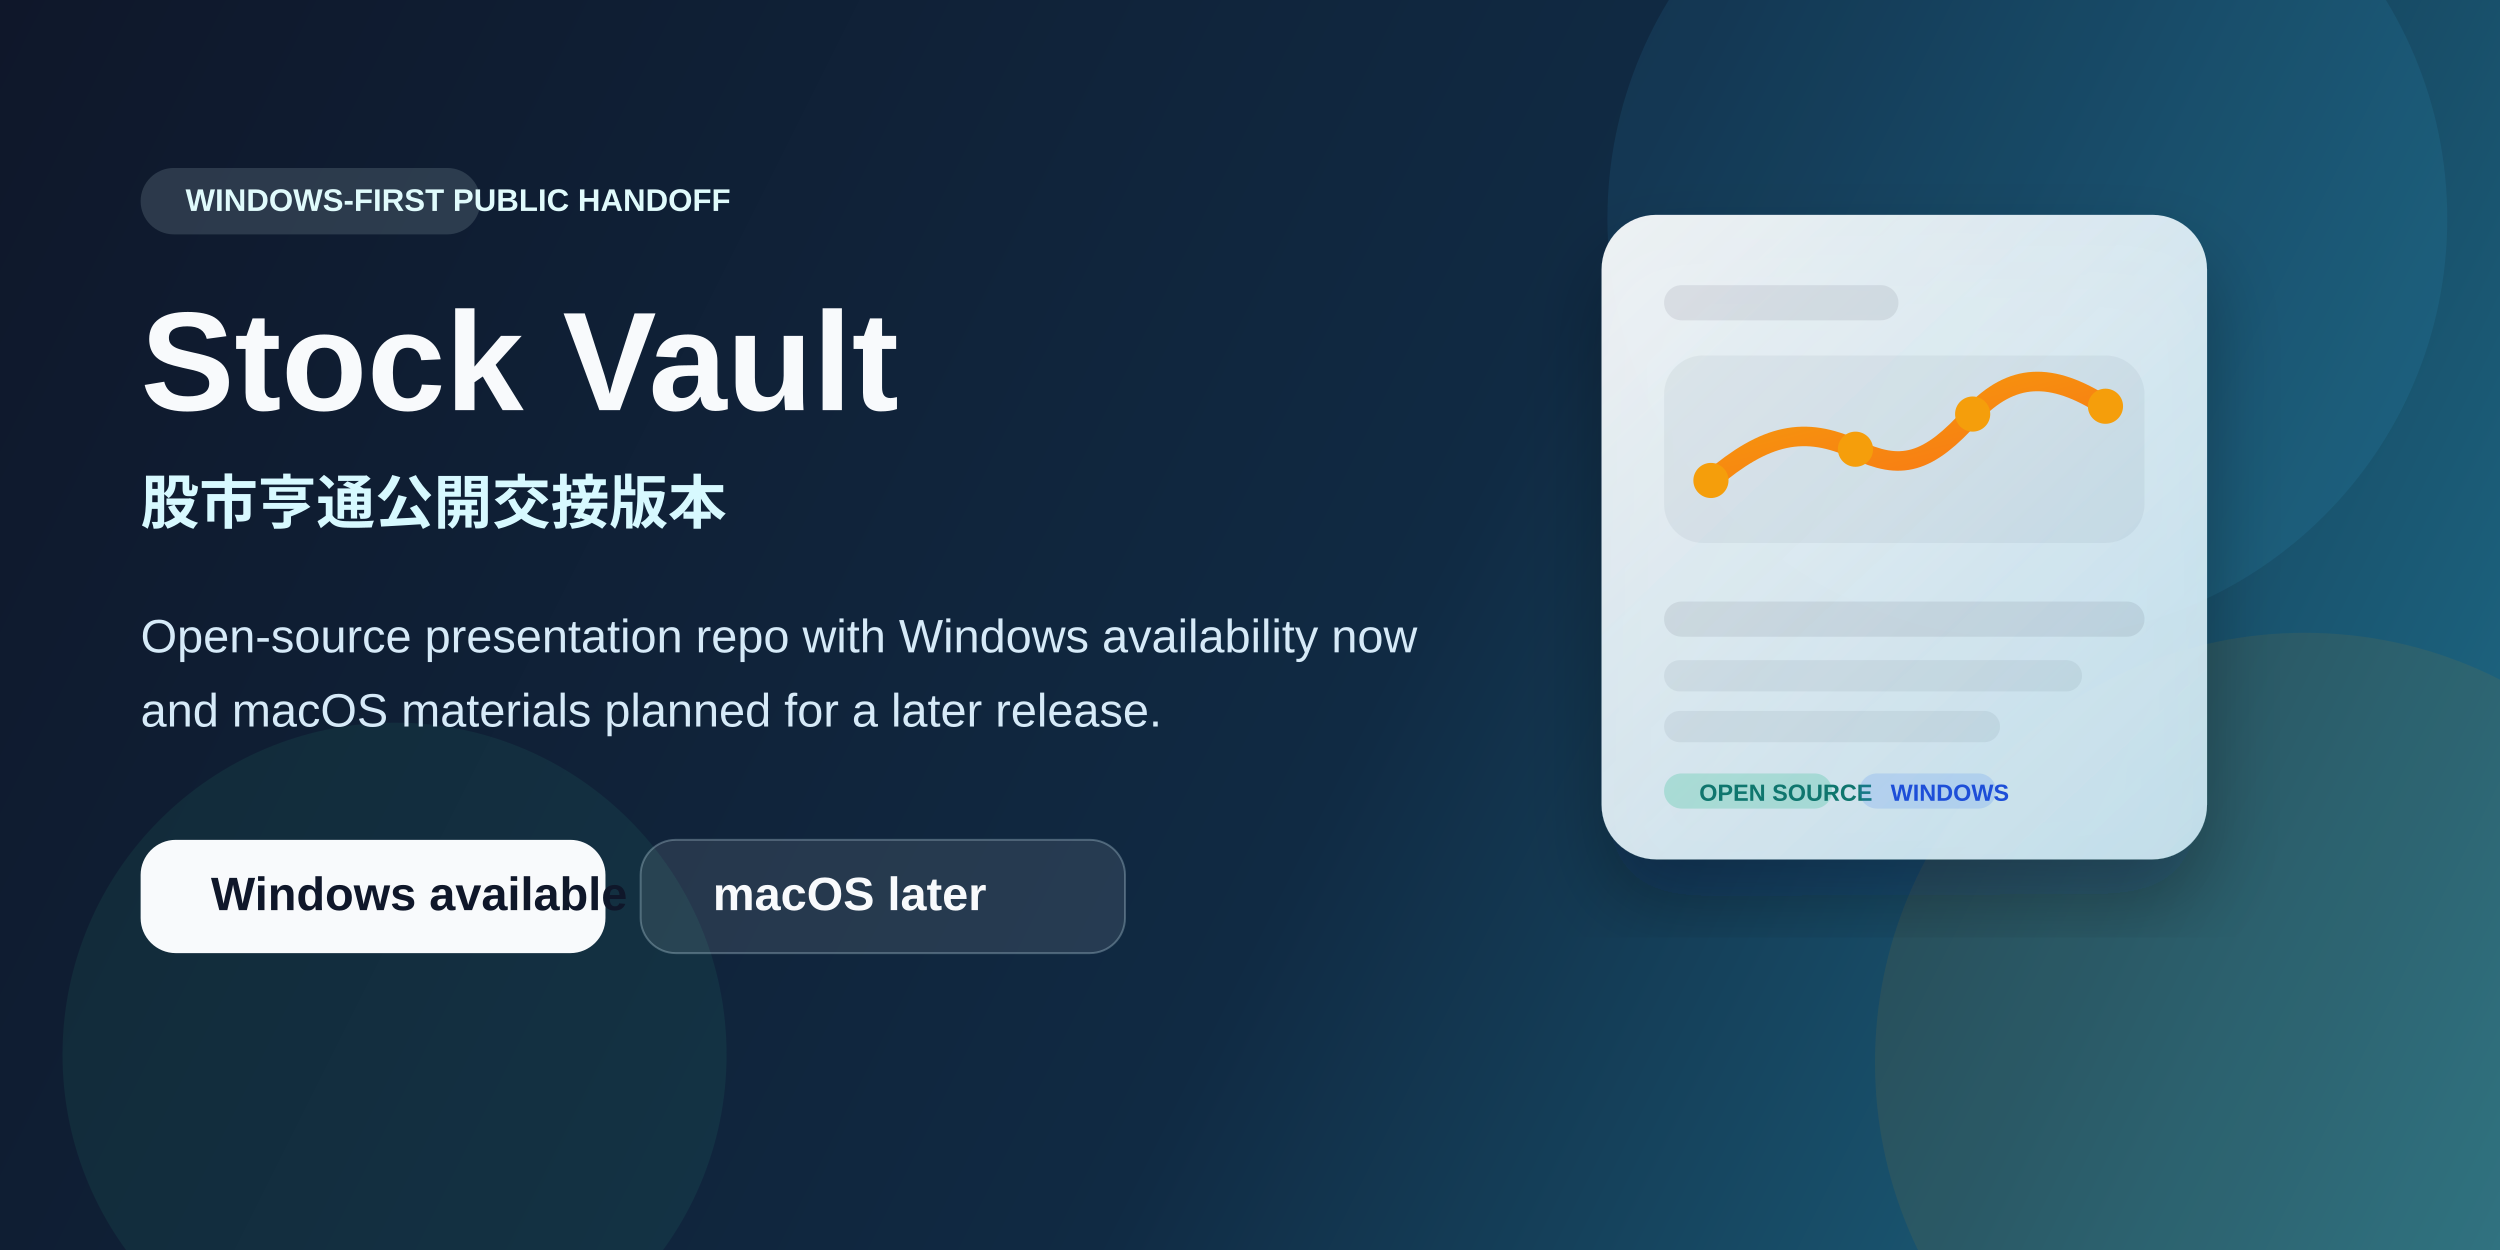
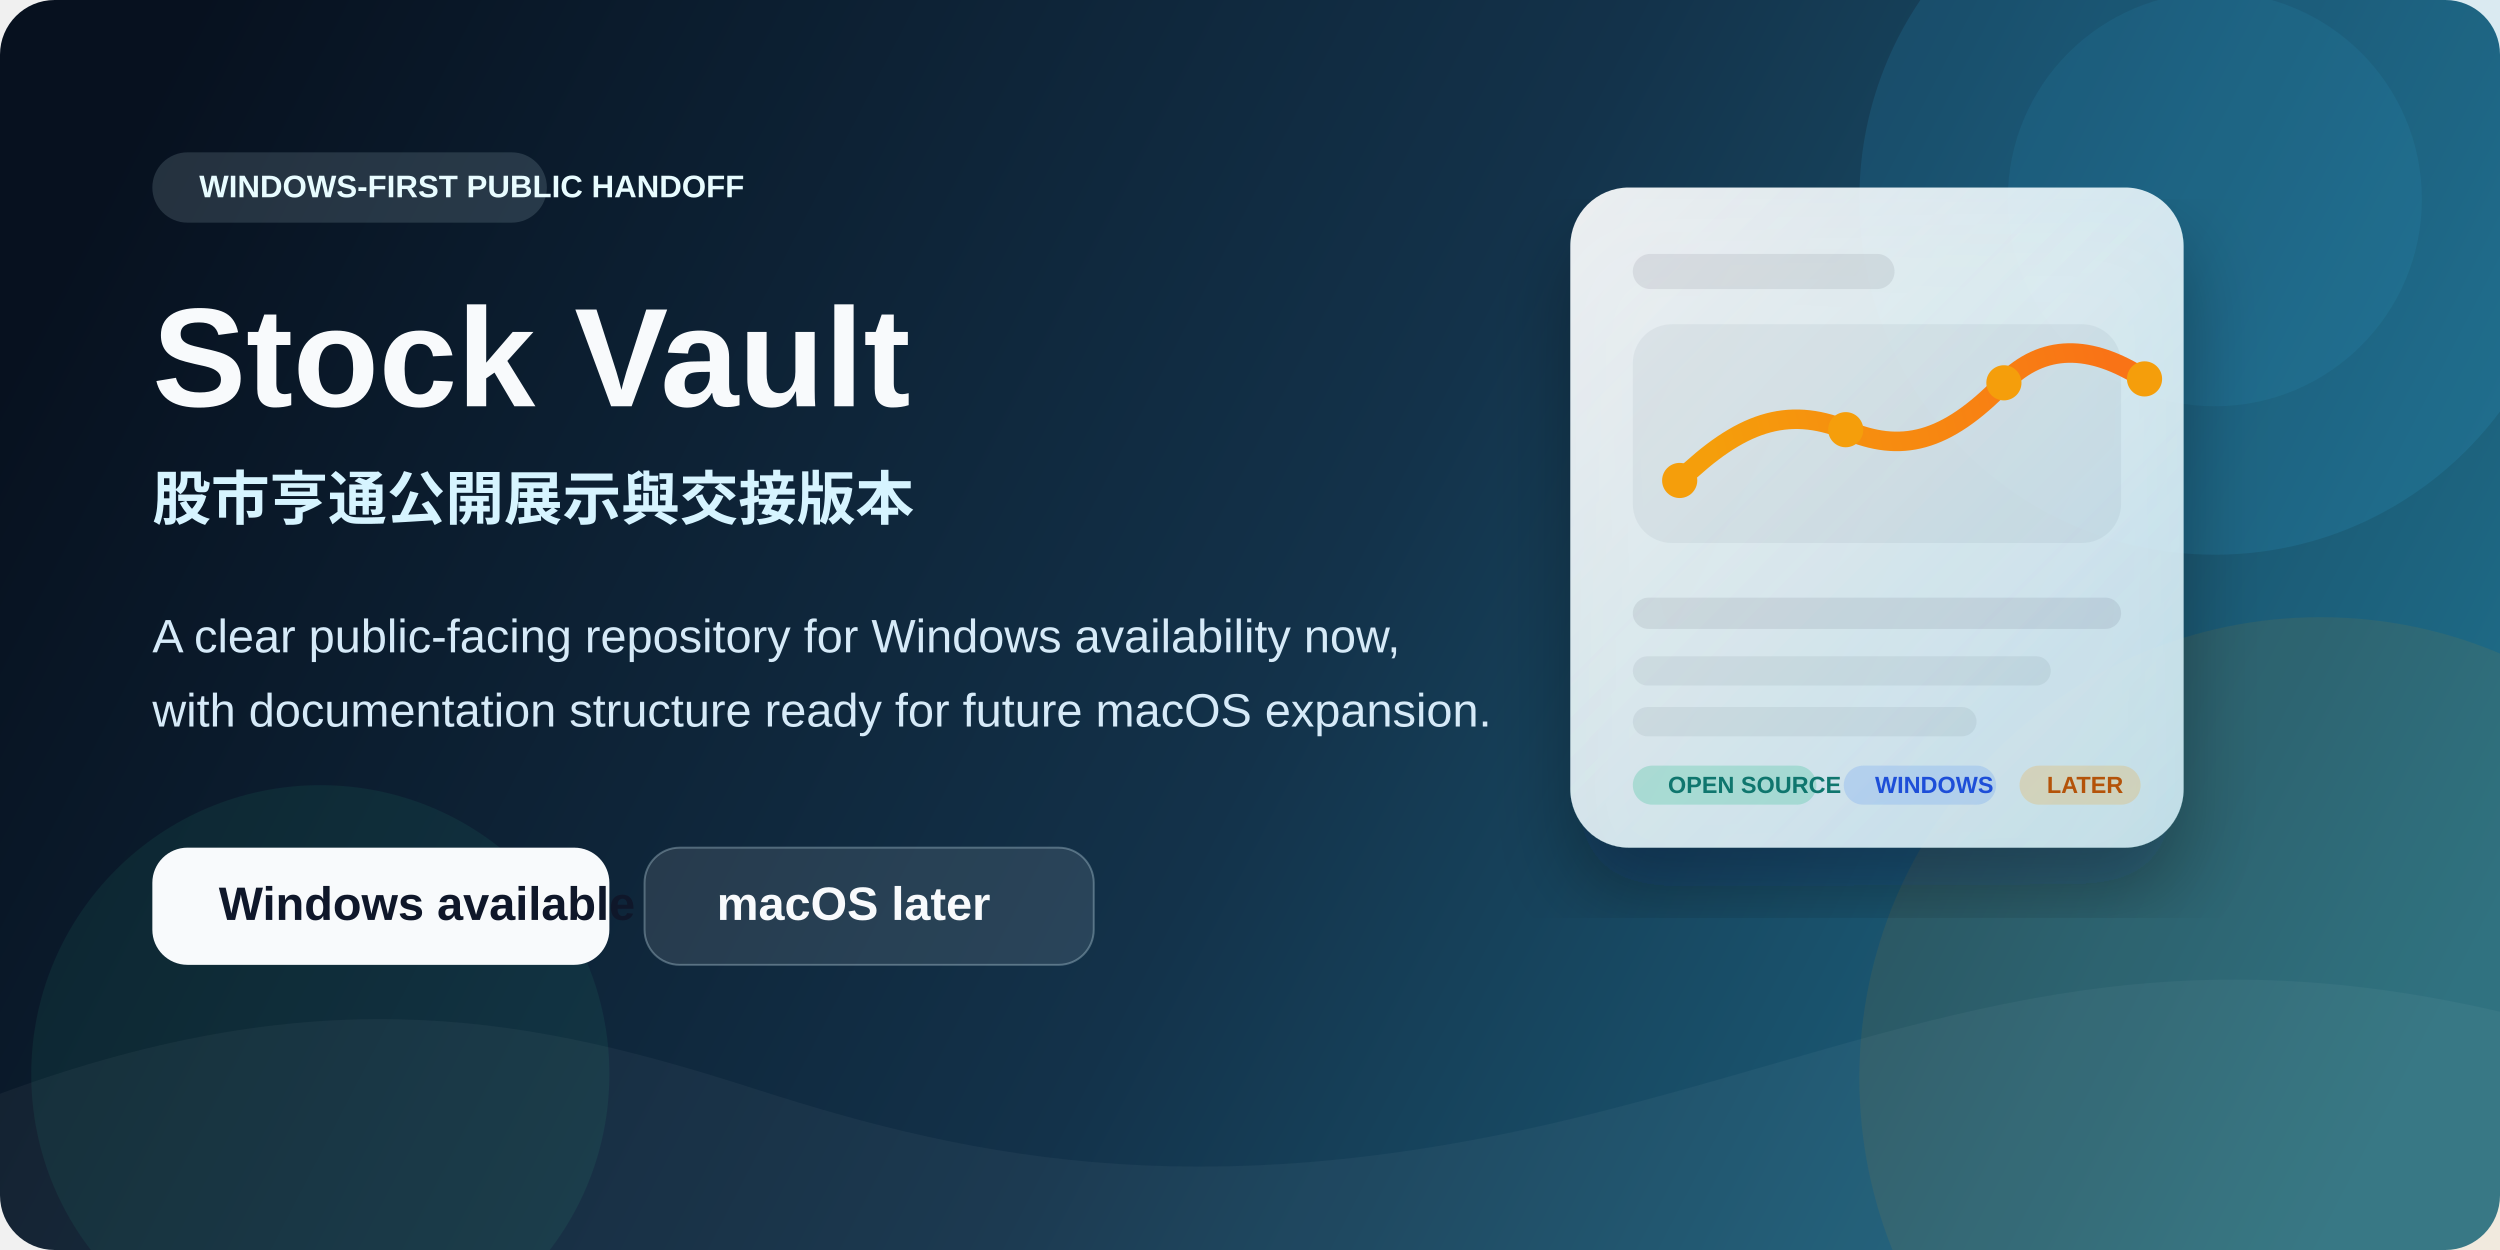
<svg xmlns="http://www.w3.org/2000/svg" width="1280" height="640" viewBox="0 0 1280 640" fill="none">
  <defs>
-     <linearGradient id="bg" x1="0" y1="0" x2="1280" y2="640" gradientUnits="userSpaceOnUse">
-       <stop stop-color="#0F172A" />
-       <stop offset="0.55" stop-color="#102A43" />
+     <linearGradient id="bg" x1="80" y1="40" x2="1200" y2="620" gradientUnits="userSpaceOnUse">
+       <stop stop-color="#07111F" />
+       <stop offset="0.52" stop-color="#13324A" />
      <stop offset="1" stop-color="#1F6F8B" />
    </linearGradient>
-     <linearGradient id="card" x1="830" y1="110" x2="1130" y2="430" gradientUnits="userSpaceOnUse">
-       <stop stop-color="#F8FAFC" stop-opacity="0.95" />
-       <stop offset="1" stop-color="#D9F3FF" stop-opacity="0.85" />
+     <linearGradient id="glass" x1="792" y1="96" x2="1128" y2="430" gradientUnits="userSpaceOnUse">
+       <stop stop-color="#FFFFFF" stop-opacity="0.92" />
+       <stop offset="1" stop-color="#DDF6FF" stop-opacity="0.82" />
    </linearGradient>
-     <linearGradient id="accent" x1="0" y1="0" x2="1" y2="1">
+     <linearGradient id="accent" x1="880" y1="244" x2="1082" y2="192" gradientUnits="userSpaceOnUse">
      <stop stop-color="#F59E0B" />
      <stop offset="1" stop-color="#F97316" />
    </linearGradient>
-     <filter id="shadow" x="780" y="70" width="390" height="410" filterUnits="userSpaceOnUse" color-interpolation-filters="sRGB">
-       <feDropShadow dx="0" dy="22" stdDeviation="20" flood-color="#02111B" flood-opacity="0.32" />
+     <filter id="shadow" x="760" y="78" width="402" height="392" filterUnits="userSpaceOnUse" color-interpolation-filters="sRGB">
+       <feDropShadow dx="0" dy="24" stdDeviation="20" flood-color="#020B15" flood-opacity="0.35" />
    </filter>
  </defs>
-   <rect width="1280" height="640" fill="url(#bg)" />
-   <circle cx="1038" cy="112" r="215" fill="#38BDF8" fill-opacity="0.09" />
-   <circle cx="1180" cy="544" r="220" fill="#F59E0B" fill-opacity="0.08" />
-   <circle cx="202" cy="540" r="170" fill="#34D399" fill-opacity="0.08" />
-   <rect x="72" y="86" width="174" height="34" rx="17" fill="#E0FBFC" fill-opacity="0.14" />
-   <text x="95" y="108" fill="#E0FBFC" font-family="'Segoe UI', Arial, sans-serif" font-size="16" font-weight="700">WINDOWS-FIRST PUBLIC HANDOFF</text>
-   <text x="72" y="210" fill="#F8FAFC" font-family="'Segoe UI', Arial, sans-serif" font-size="72" font-weight="800">Stock Vault</text>
-   <text x="72" y="268" fill="#D7F9FF" font-family="'Segoe UI', Arial, sans-serif" font-size="30" font-weight="600">股市亨通公開交接版本</text>
-   <text x="72" y="334" fill="#D6EAF8" font-family="'Segoe UI', Arial, sans-serif" font-size="24">Open-source presentation repo with Windows availability now</text>
-   <text x="72" y="372" fill="#D6EAF8" font-family="'Segoe UI', Arial, sans-serif" font-size="24">and macOS materials planned for a later release.</text>
-   <rect x="72" y="430" width="238" height="58" rx="18" fill="#F8FAFC" />
-   <text x="108" y="466" fill="#0F172A" font-family="'Segoe UI', Arial, sans-serif" font-size="24" font-weight="700">Windows available</text>
-   <rect x="328" y="430" width="248" height="58" rx="18" fill="#FFFFFF" fill-opacity="0.09" stroke="#D8F3FF" stroke-opacity="0.28" />
-   <text x="365" y="466" fill="#F8FAFC" font-family="'Segoe UI', Arial, sans-serif" font-size="24" font-weight="700">macOS later</text>
+   <rect width="1280" height="640" rx="28" fill="url(#bg)" />
+   <circle cx="1134" cy="102" r="182" fill="#38BDF8" fill-opacity="0.12" />
+   <circle cx="1134" cy="102" r="106" fill="#38BDF8" fill-opacity="0.08" />
+   <circle cx="1188" cy="552" r="236" fill="#F59E0B" fill-opacity="0.08" />
+   <circle cx="164" cy="550" r="148" fill="#34D399" fill-opacity="0.08" />
+   <path d="M0 560C168 498 276 522 388 558C500 594 624 620 824 568C980 528 1090 474 1280 518V640H0V560Z" fill="#FFFFFF" fill-opacity="0.04" />
+   <rect x="78" y="78" width="202" height="36" rx="18" fill="#D7F9FF" fill-opacity="0.14" />
+   <text x="102" y="101" fill="#E8FCFF" font-family="'Segoe UI', Arial, sans-serif" font-size="16" font-weight="700">WINDOWS-FIRST PUBLIC HANDOFF</text>
+   <text x="78" y="208" fill="#F8FAFC" font-family="'Segoe UI', Arial, sans-serif" font-size="72" font-weight="800">Stock Vault</text>
+   <text x="78" y="266" fill="#D6F4FF" font-family="'Segoe UI', Arial, sans-serif" font-size="30" font-weight="600">股市亨通公開展示與交接版本</text>
+   <text x="78" y="334" fill="#D6EAF8" font-family="'Segoe UI', Arial, sans-serif" font-size="24">A clear public-facing repository for Windows availability now,</text>
+   <text x="78" y="372" fill="#D6EAF8" font-family="'Segoe UI', Arial, sans-serif" font-size="24">with documentation structure ready for future macOS expansion.</text>
+   <rect x="78" y="434" width="234" height="60" rx="18" fill="#F8FAFC" />
+   <text x="112" y="471" fill="#0F172A" font-family="'Segoe UI', Arial, sans-serif" font-size="24" font-weight="700">Windows available</text>
+   <rect x="330" y="434" width="230" height="60" rx="18" fill="#FFFFFF" fill-opacity="0.10" stroke="#D8F3FF" stroke-opacity="0.30" />
+   <text x="367" y="471" fill="#F8FAFC" font-family="'Segoe UI', Arial, sans-serif" font-size="24" font-weight="700">macOS later</text>
  <g filter="url(#shadow)">
-     <rect x="820" y="110" width="310" height="330" rx="28" fill="url(#card)" />
+     <rect x="804" y="96" width="314" height="338" rx="30" fill="url(#glass)" />
  </g>
-   <rect x="852" y="146" width="120" height="18" rx="9" fill="#0F172A" fill-opacity="0.08" />
-   <rect x="852" y="182" width="246" height="96" rx="20" fill="#0F172A" fill-opacity="0.05" />
-   <path d="M876 246C904 222 924 218 950 230C973 241 987 238 1010 212C1030 191 1050 190 1078 208" stroke="url(#accent)" stroke-width="10" stroke-linecap="round" />
-   <circle cx="876" cy="246" r="9" fill="#F59E0B" />
-   <circle cx="950" cy="230" r="9" fill="#F59E0B" />
-   <circle cx="1010" cy="212" r="9" fill="#F59E0B" />
-   <circle cx="1078" cy="208" r="9" fill="#F59E0B" />
-   <rect x="852" y="308" width="246" height="18" rx="9" fill="#0F172A" fill-opacity="0.08" />
-   <rect x="852" y="338" width="214" height="16" rx="8" fill="#0F172A" fill-opacity="0.06" />
-   <rect x="852" y="364" width="172" height="16" rx="8" fill="#0F172A" fill-opacity="0.06" />
-   <rect x="852" y="396" width="86" height="18" rx="9" fill="#10B981" fill-opacity="0.22" />
-   <text x="870" y="410" fill="#0F766E" font-family="'Segoe UI', Arial, sans-serif" font-size="12" font-weight="700">OPEN SOURCE</text>
-   <rect x="952" y="396" width="70" height="18" rx="9" fill="#3B82F6" fill-opacity="0.18" />
-   <text x="968" y="410" fill="#1D4ED8" font-family="'Segoe UI', Arial, sans-serif" font-size="12" font-weight="700">WINDOWS</text>
+   <rect x="836" y="130" width="134" height="18" rx="9" fill="#0F172A" fill-opacity="0.08" />
+   <rect x="836" y="166" width="250" height="112" rx="20" fill="#0F172A" fill-opacity="0.05" />
+   <path d="M860 246C891 216 915 208 945 220C973 232 996 227 1026 196C1046 176 1070 176 1098 194" stroke="url(#accent)" stroke-width="10" stroke-linecap="round" />
+   <circle cx="860" cy="246" r="9" fill="#F59E0B" />
+   <circle cx="945" cy="220" r="9" fill="#F59E0B" />
+   <circle cx="1026" cy="196" r="9" fill="#F59E0B" />
+   <circle cx="1098" cy="194" r="9" fill="#F59E0B" />
+   <rect x="836" y="306" width="250" height="16" rx="8" fill="#0F172A" fill-opacity="0.08" />
+   <rect x="836" y="336" width="214" height="15" rx="7.5" fill="#0F172A" fill-opacity="0.06" />
+   <rect x="836" y="362" width="176" height="15" rx="7.5" fill="#0F172A" fill-opacity="0.06" />
+   <rect x="836" y="392" width="94" height="20" rx="10" fill="#10B981" fill-opacity="0.22" />
+   <text x="854" y="406" fill="#0F766E" font-family="'Segoe UI', Arial, sans-serif" font-size="12" font-weight="800">OPEN SOURCE</text>
+   <rect x="944" y="392" width="78" height="20" rx="10" fill="#3B82F6" fill-opacity="0.18" />
+   <text x="960" y="406" fill="#1D4ED8" font-family="'Segoe UI', Arial, sans-serif" font-size="12" font-weight="800">WINDOWS</text>
+   <rect x="1034" y="392" width="62" height="20" rx="10" fill="#F59E0B" fill-opacity="0.20" />
+   <text x="1048" y="406" fill="#B45309" font-family="'Segoe UI', Arial, sans-serif" font-size="12" font-weight="800">LATER</text>
</svg>
